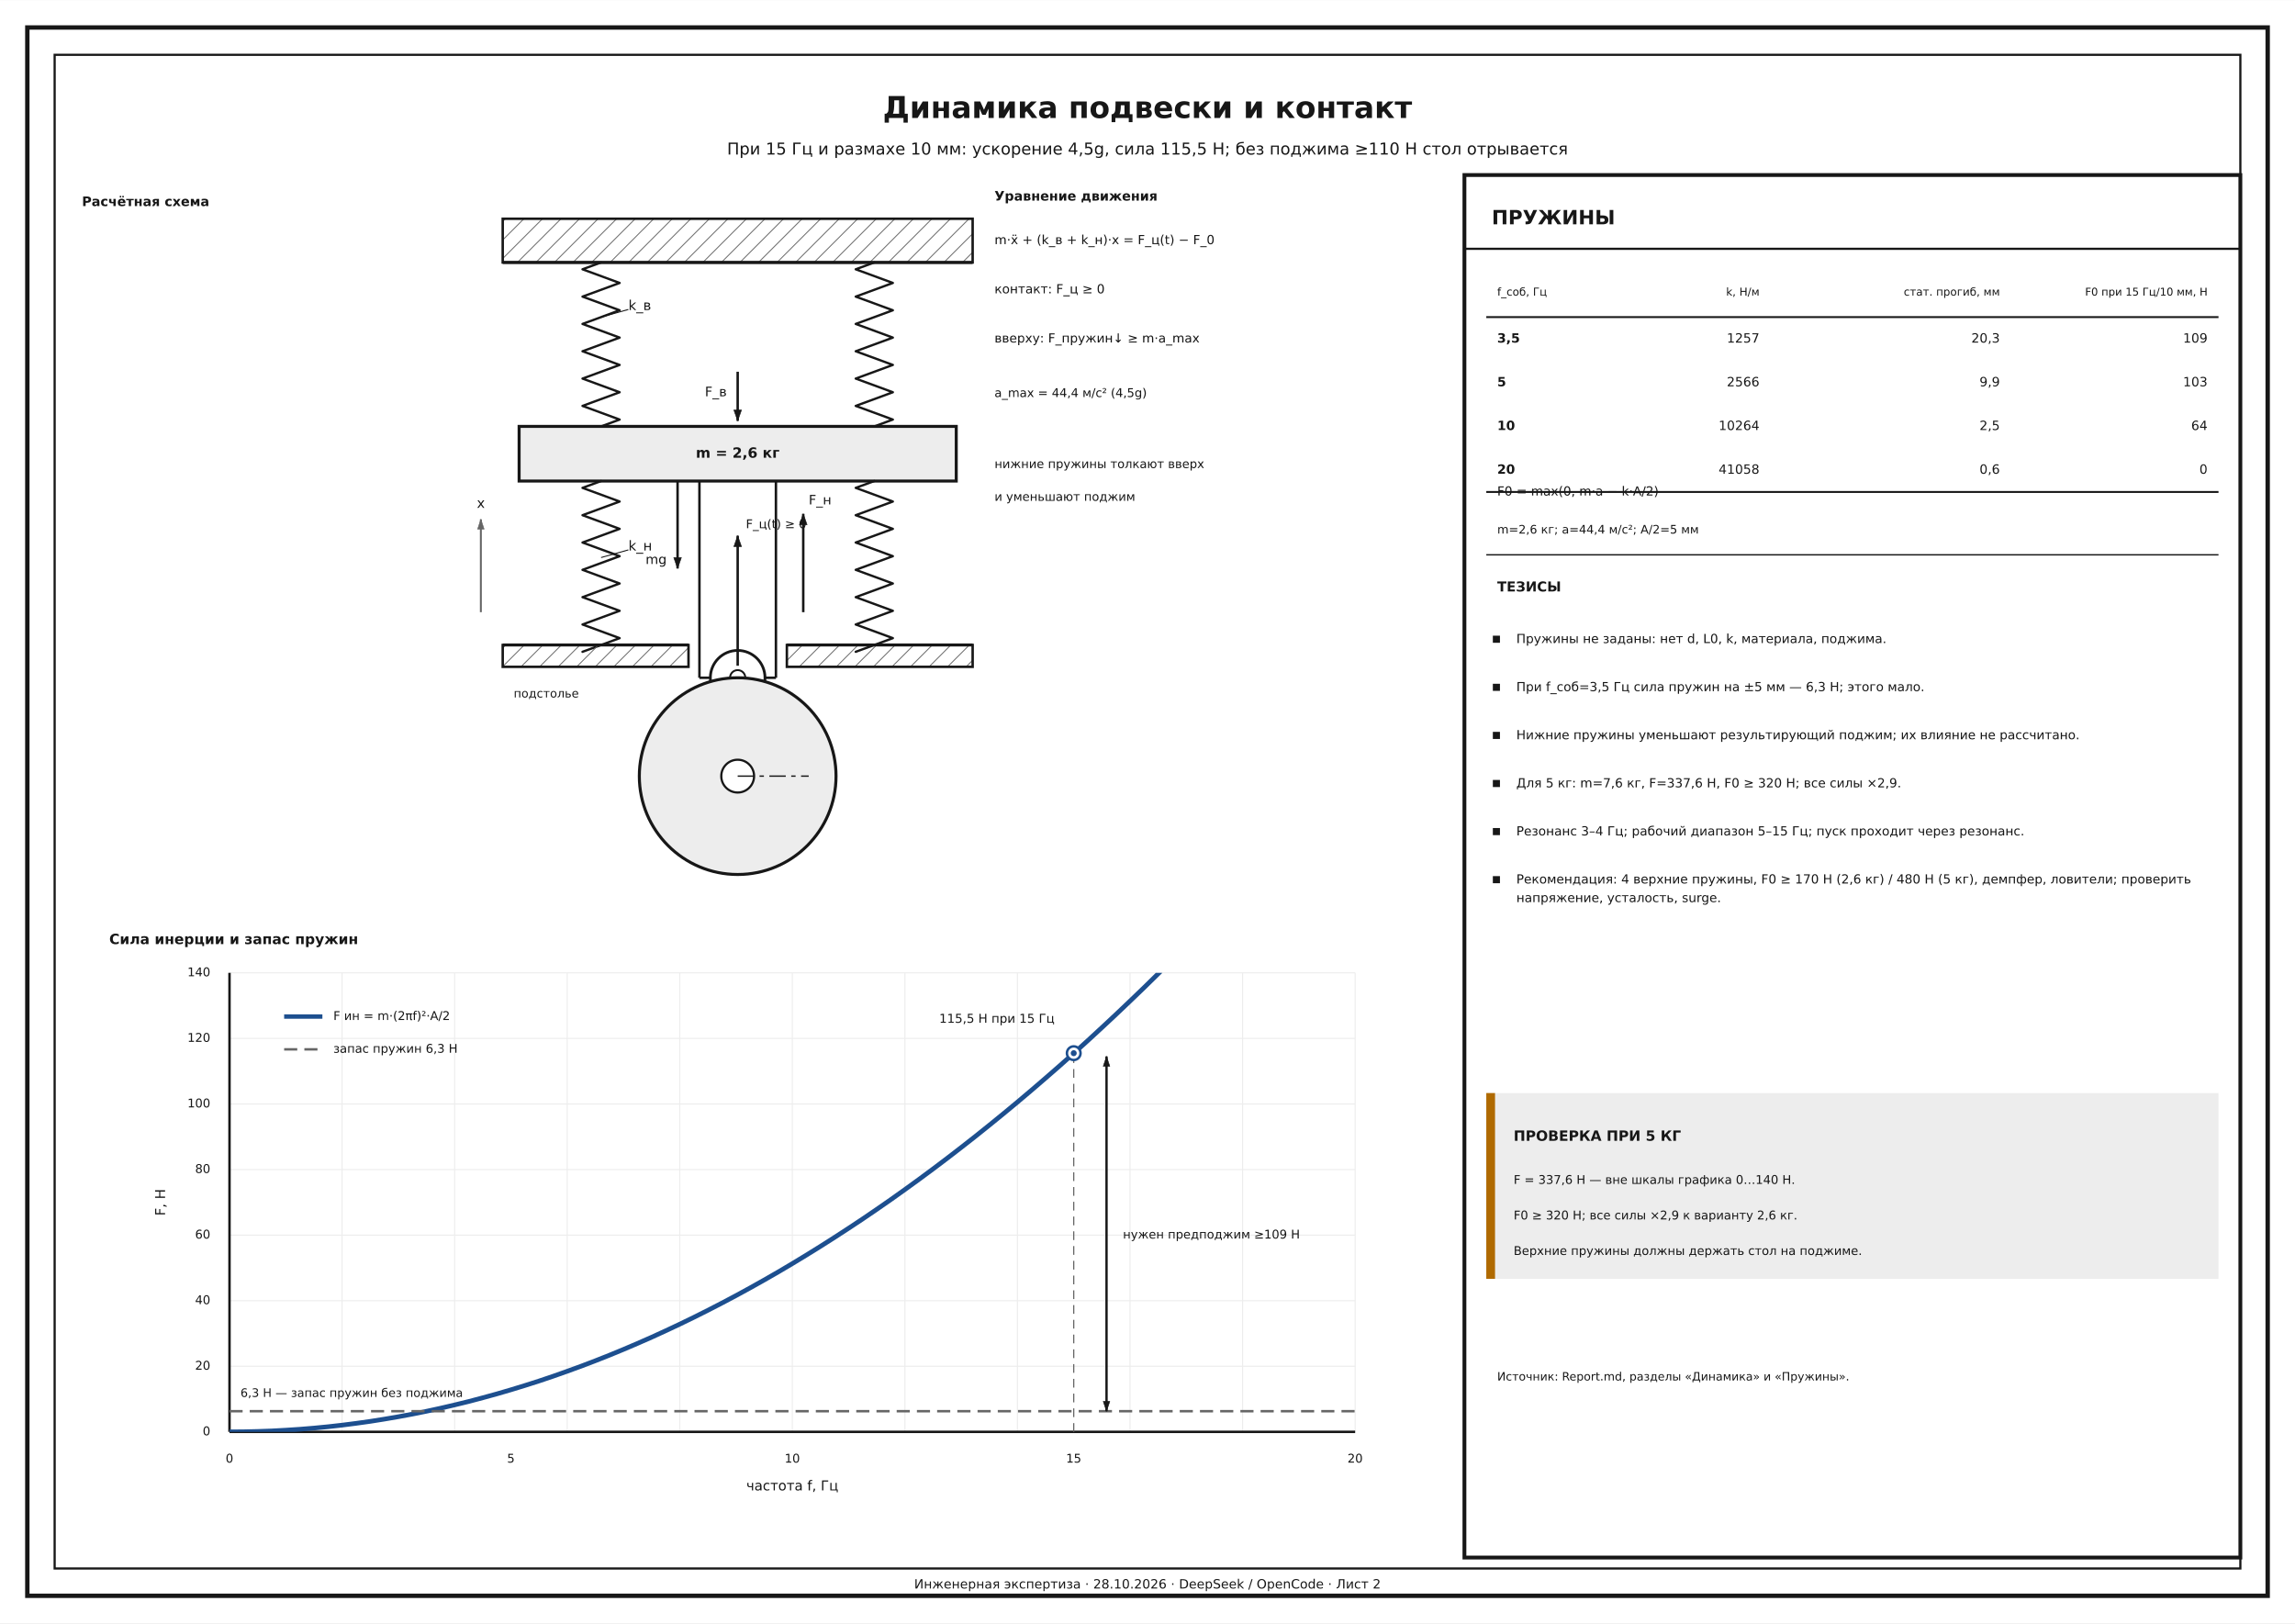
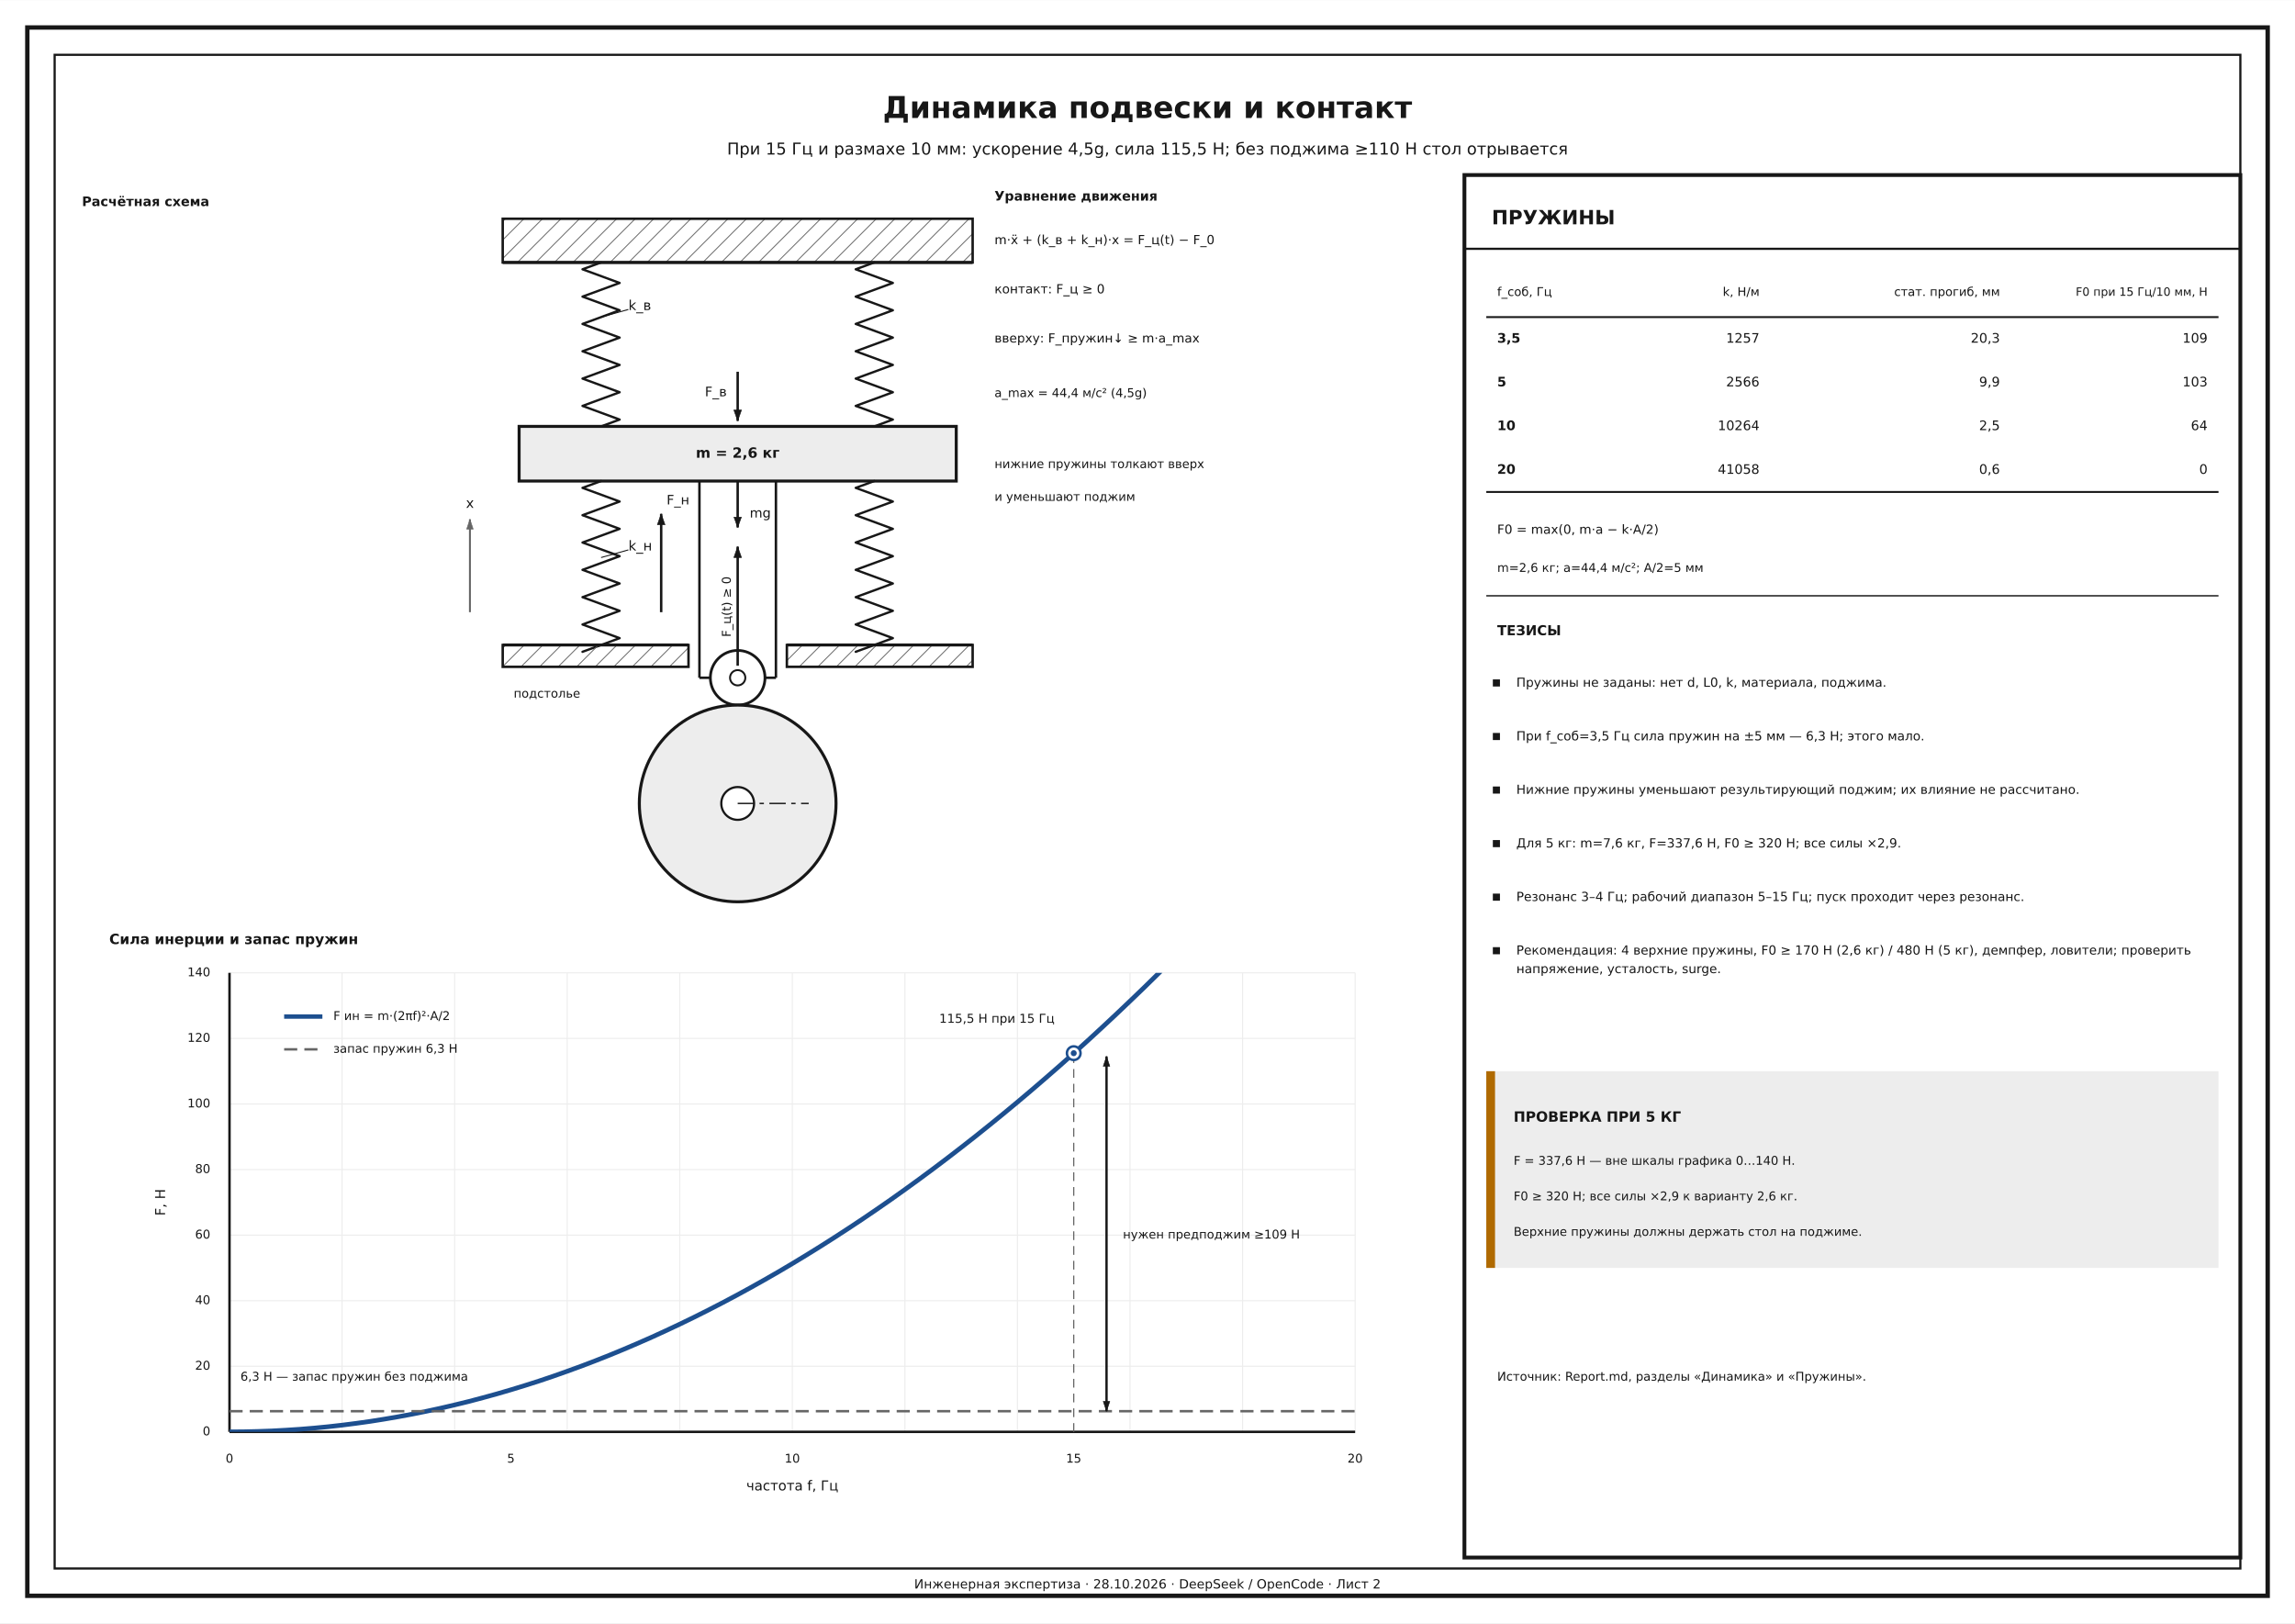
<svg xmlns="http://www.w3.org/2000/svg" width="3307" height="2339" viewBox="0 0 420 297">
  <defs>
    <pattern id="hatch" patternUnits="userSpaceOnUse" width="2.4" height="2.4" patternTransform="rotate(45)">
      <line x1="0" y1="0" x2="0" y2="2.4" stroke="#666666" stroke-width="0.3" />
    </pattern>
    <clipPath id="clipDyn">
      <rect x="42" y="178" width="206" height="84" />
    </clipPath>
  </defs>
  <style>
  text { font-family: 'DejaVu Sans', Arial, sans-serif; fill: #171717; }
</style>
  <rect x="0" y="0" width="420" height="297" fill="#ffffff" />
  <rect x="5" y="5" width="410" height="287" fill="#ffffff" stroke="#171717" stroke-width="0.8" />
  <rect x="10" y="10" width="400" height="277" fill="none" stroke="#171717" stroke-width="0.4" />
  <text x="210" y="20" font-size="5.5" text-anchor="middle" font-weight="bold" fill="#171717" dominant-baseline="middle">Динамика подвески и контакт</text>
  <text x="210" y="27.4" font-size="3" text-anchor="middle" font-weight="normal" fill="#666666" dominant-baseline="middle">При 15 Гц и размахе 10 мм: ускорение 4,5g, сила 115,5 Н; без поджима ≥110 Н стол отрывается</text>
  <text x="15" y="37" font-size="2.4" text-anchor="start" font-weight="bold" fill="#666666" dominant-baseline="middle">Расчётная схема</text>
  <rect x="92" y="40" width="86" height="8" fill="url(#hatch)" stroke="#171717" stroke-width="0.45" />
  <line x1="92" y1="48" x2="178" y2="48" stroke="#171717" stroke-width="0.55" />
  <polyline points="110,48 106.6,49.25 106.6,49.25 113.4,51.75 106.6,54.25 113.4,56.75 106.6,59.25 113.4,61.75 106.6,64.25 113.4,66.75 106.6,69.25 113.4,71.75 106.6,74.25 113.4,76.75 106.6,79.25 110,78 110,78" fill="none" stroke="#171717" stroke-width="0.42" stroke-linecap="round" stroke-linejoin="round" />
  <polyline points="160,48 156.6,49.25 156.6,49.25 163.4,51.75 156.6,54.25 163.4,56.75 156.6,59.25 163.4,61.75 156.6,64.25 163.4,66.75 156.6,69.25 163.4,71.75 156.6,74.25 163.4,76.75 156.6,79.25 160,78 160,78" fill="none" stroke="#171717" stroke-width="0.42" stroke-linecap="round" stroke-linejoin="round" />
  <text x="115" y="56" font-size="2.5" text-anchor="start" font-weight="normal" fill="#171717" dominant-baseline="middle">k_в</text>
  <line x1="115" y1="56.6" x2="110" y2="58" stroke="#171717" stroke-width="0.18" />
  <rect x="95" y="78" width="80" height="10" fill="#ededed" stroke="#171717" stroke-width="0.55" />
  <text x="135" y="83" font-size="2.6" text-anchor="middle" font-weight="bold" fill="#171717" dominant-baseline="middle">m = 2,6 кг</text>
  <polyline points="110,88 106.6,89.25 106.6,89.25 113.4,91.75 106.6,94.25 113.4,96.75 106.6,99.25 113.4,101.75 106.6,104.25 113.4,106.75 106.6,109.25 113.4,111.75 106.6,114.25 113.4,116.75 106.6,119.25 110,118 110,118" fill="none" stroke="#171717" stroke-width="0.42" stroke-linecap="round" stroke-linejoin="round" />
  <polyline points="160,88 156.6,89.25 156.6,89.25 163.4,91.75 156.6,94.25 163.4,96.75 156.6,99.25 163.4,101.75 156.6,104.25 163.4,106.75 156.6,109.25 163.4,111.75 156.6,114.25 163.4,116.75 156.6,119.25 160,118 160,118" fill="none" stroke="#171717" stroke-width="0.42" stroke-linecap="round" stroke-linejoin="round" />
  <text x="115" y="100" font-size="2.5" text-anchor="start" font-weight="normal" fill="#171717" dominant-baseline="middle">k_н</text>
  <line x1="115" y1="100.6" x2="110" y2="102" stroke="#171717" stroke-width="0.18" />
  <rect x="92" y="118" width="34" height="4" fill="url(#hatch)" stroke="#171717" stroke-width="0.45" />
  <rect x="144" y="118" width="34" height="4" fill="url(#hatch)" stroke="#171717" stroke-width="0.45" />
  <line x1="92" y1="118" x2="126" y2="118" stroke="#171717" stroke-width="0.55" />
  <line x1="144" y1="118" x2="178" y2="118" stroke="#171717" stroke-width="0.55" />
-   <text x="94" y="127" font-size="2.15" text-anchor="start" font-weight="normal" fill="#666666" dominant-baseline="middle">подстолье</text>
+   <text x="94" y="127" font-size="2.2" text-anchor="start" font-weight="normal" fill="#666666" dominant-baseline="middle">подстолье</text>
  <line x1="128" y1="88" x2="128" y2="124" stroke="#171717" stroke-width="0.45" />
  <line x1="142" y1="88" x2="142" y2="124" stroke="#171717" stroke-width="0.45" />
  <line x1="128" y1="124" x2="142" y2="124" stroke="#171717" stroke-width="0.45" />
  <circle cx="135" cy="124" r="5" fill="#ffffff" stroke="#171717" stroke-width="0.5" />
  <circle cx="135" cy="124" r="1.4" fill="#ffffff" stroke="#171717" stroke-width="0.35" />
-   <circle cx="135" cy="142" r="18" fill="#ededed" stroke="#171717" stroke-width="0.55" />
-   <circle cx="135" cy="142" r="3" fill="#ffffff" stroke="#171717" stroke-width="0.4" />
-   <line x1="135" y1="142" x2="148" y2="142" stroke="#171717" stroke-width="0.25" stroke-dasharray="3 1 0.8 1" />
-   <line x1="124" y1="88" x2="124" y2="104" stroke="#171717" stroke-width="0.45" />
-   <polygon points="124,104 124.7,102 123.3,102" fill="#171717" stroke="#171717" stroke-width="0.1" stroke-linejoin="round" />
-   <text x="122" y="102.5" font-size="2.4" text-anchor="end" font-weight="normal" fill="#171717" dominant-baseline="middle">mg</text>
+   <circle cx="135" cy="147" r="18" fill="#ededed" stroke="#171717" stroke-width="0.55" />
+   <circle cx="135" cy="147" r="3" fill="#ffffff" stroke="#171717" stroke-width="0.4" />
+   <line x1="135" y1="147" x2="148" y2="147" stroke="#171717" stroke-width="0.25" stroke-dasharray="3 1 0.8 1" />
+   <line x1="135" y1="88" x2="135" y2="96.5" stroke="#171717" stroke-width="0.45" />
+   <polygon points="135,96.5 135.68,94.6 134.32,94.6" fill="#171717" stroke="#171717" stroke-width="0.1" stroke-linejoin="round" />
+   <text x="137.2" y="94" font-size="2.4" text-anchor="start" font-weight="normal" fill="#171717" dominant-baseline="middle">mg</text>
  <line x1="135" y1="68" x2="135" y2="77" stroke="#171717" stroke-width="0.45" />
  <polygon points="135,77 135.7,75 134.3,75" fill="#171717" stroke="#171717" stroke-width="0.1" stroke-linejoin="round" />
  <text x="133" y="71.8" font-size="2.4" text-anchor="end" font-weight="normal" fill="#171717" dominant-baseline="middle">F_в</text>
-   <line x1="147" y1="112" x2="147" y2="94" stroke="#171717" stroke-width="0.45" />
-   <polygon points="147,94 146.3,96 147.7,96" fill="#171717" stroke="#171717" stroke-width="0.1" stroke-linejoin="round" />
-   <text x="148" y="91.6" font-size="2.4" text-anchor="start" font-weight="normal" fill="#171717" dominant-baseline="middle">F_н</text>
-   <line x1="135" y1="121.8" x2="135" y2="98" stroke="#171717" stroke-width="0.45" />
-   <polygon points="135,98 134.3,100 135.7,100" fill="#171717" stroke="#171717" stroke-width="0.1" stroke-linejoin="round" />
-   <text x="136.5" y="96" font-size="2.2" text-anchor="start" font-weight="normal" fill="#171717" dominant-baseline="middle">F_ц(t) ≥ 0</text>
-   <line x1="88" y1="112" x2="88" y2="95" stroke="#666666" stroke-width="0.35" />
-   <polygon points="88,95 87.4,96.8 88.6,96.8" fill="#666666" stroke="#666666" stroke-width="0.1" stroke-linejoin="round" />
-   <text x="88" y="92.2" font-size="2.5" text-anchor="middle" font-weight="normal" fill="#666666" dominant-baseline="middle">x</text>
+   <line x1="121" y1="112" x2="121" y2="94" stroke="#171717" stroke-width="0.45" />
+   <polygon points="121,94 120.3,96 121.7,96" fill="#171717" stroke="#171717" stroke-width="0.1" stroke-linejoin="round" />
+   <text x="122" y="91.6" font-size="2.4" text-anchor="start" font-weight="normal" fill="#171717" dominant-baseline="middle">F_н</text>
+   <line x1="135" y1="121.8" x2="135" y2="100" stroke="#171717" stroke-width="0.45" />
+   <polygon points="135,100 134.3,102 135.7,102" fill="#171717" stroke="#171717" stroke-width="0.1" stroke-linejoin="round" />
+   <g transform="rotate(-90 133.1 111)">
+     <text x="133.1" y="111" font-size="2.2" text-anchor="middle" font-weight="normal" fill="#171717" dominant-baseline="middle">F_ц(t) ≥ 0</text>
+   </g>
+   <line x1="86" y1="112" x2="86" y2="95" stroke="#666666" stroke-width="0.35" />
+   <polygon points="86,95 85.4,96.8 86.6,96.8" fill="#666666" stroke="#666666" stroke-width="0.1" stroke-linejoin="round" />
+   <text x="86" y="92.2" font-size="2.5" text-anchor="middle" font-weight="normal" fill="#666666" dominant-baseline="middle">x</text>
  <text x="182" y="36" font-size="2.4" text-anchor="start" font-weight="bold" fill="#666666" dominant-baseline="middle">Уравнение движения</text>
  <text x="182" y="44" font-size="2.3" text-anchor="start" font-weight="normal" fill="#171717" dominant-baseline="middle">m·ẍ + (k_в + k_н)·x = F_ц(t) − F_0</text>
  <text x="182" y="53" font-size="2.3" text-anchor="start" font-weight="normal" fill="#171717" dominant-baseline="middle">контакт: F_ц ≥ 0</text>
  <text x="182" y="62" font-size="2.3" text-anchor="start" font-weight="normal" fill="#171717" dominant-baseline="middle">вверху: F_пружин↓ ≥ m·a_max</text>
  <text x="182" y="72" font-size="2.2" text-anchor="start" font-weight="normal" fill="#666666" dominant-baseline="middle">a_max = 44,4 м/с² (4,5g)</text>
  <text x="182" y="85" font-size="2.2" text-anchor="start" font-weight="normal" fill="#171717" dominant-baseline="middle">нижние пружины толкают вверх</text>
  <text x="182" y="91" font-size="2.2" text-anchor="start" font-weight="normal" fill="#171717" dominant-baseline="middle">и уменьшают поджим</text>
  <text x="20" y="172" font-size="2.6" text-anchor="start" font-weight="bold" fill="#171717" dominant-baseline="middle">Сила инерции и запас пружин</text>
  <line x1="42" y1="178" x2="42" y2="262" stroke="#ededed" stroke-width="0.2" />
  <line x1="62.6" y1="178" x2="62.6" y2="262" stroke="#ededed" stroke-width="0.2" />
  <line x1="83.2" y1="178" x2="83.2" y2="262" stroke="#ededed" stroke-width="0.2" />
  <line x1="103.8" y1="178" x2="103.8" y2="262" stroke="#ededed" stroke-width="0.2" />
  <line x1="124.4" y1="178" x2="124.4" y2="262" stroke="#ededed" stroke-width="0.2" />
  <line x1="145" y1="178" x2="145" y2="262" stroke="#ededed" stroke-width="0.2" />
  <line x1="165.6" y1="178" x2="165.6" y2="262" stroke="#ededed" stroke-width="0.2" />
  <line x1="186.2" y1="178" x2="186.2" y2="262" stroke="#ededed" stroke-width="0.2" />
  <line x1="206.8" y1="178" x2="206.8" y2="262" stroke="#ededed" stroke-width="0.2" />
  <line x1="227.4" y1="178" x2="227.4" y2="262" stroke="#ededed" stroke-width="0.2" />
  <line x1="248" y1="178" x2="248" y2="262" stroke="#ededed" stroke-width="0.2" />
  <text x="42" y="267" font-size="2.2" text-anchor="middle" font-weight="normal" fill="#171717" dominant-baseline="middle">0</text>
  <text x="93.5" y="267" font-size="2.2" text-anchor="middle" font-weight="normal" fill="#171717" dominant-baseline="middle">5</text>
  <text x="145" y="267" font-size="2.2" text-anchor="middle" font-weight="normal" fill="#171717" dominant-baseline="middle">10</text>
  <text x="196.5" y="267" font-size="2.2" text-anchor="middle" font-weight="normal" fill="#171717" dominant-baseline="middle">15</text>
  <text x="248" y="267" font-size="2.2" text-anchor="middle" font-weight="normal" fill="#171717" dominant-baseline="middle">20</text>
  <line x1="42" y1="262" x2="248" y2="262" stroke="#ededed" stroke-width="0.2" />
  <text x="38.5" y="262" font-size="2.2" text-anchor="end" font-weight="normal" fill="#171717" dominant-baseline="middle">0</text>
  <line x1="42" y1="250" x2="248" y2="250" stroke="#ededed" stroke-width="0.2" />
  <text x="38.5" y="250" font-size="2.2" text-anchor="end" font-weight="normal" fill="#171717" dominant-baseline="middle">20</text>
  <line x1="42" y1="238" x2="248" y2="238" stroke="#ededed" stroke-width="0.2" />
  <text x="38.5" y="238" font-size="2.2" text-anchor="end" font-weight="normal" fill="#171717" dominant-baseline="middle">40</text>
  <line x1="42" y1="226" x2="248" y2="226" stroke="#ededed" stroke-width="0.2" />
  <text x="38.5" y="226" font-size="2.2" text-anchor="end" font-weight="normal" fill="#171717" dominant-baseline="middle">60</text>
  <line x1="42" y1="214" x2="248" y2="214" stroke="#ededed" stroke-width="0.2" />
  <text x="38.5" y="214" font-size="2.2" text-anchor="end" font-weight="normal" fill="#171717" dominant-baseline="middle">80</text>
  <line x1="42" y1="202" x2="248" y2="202" stroke="#ededed" stroke-width="0.2" />
  <text x="38.5" y="202" font-size="2.2" text-anchor="end" font-weight="normal" fill="#171717" dominant-baseline="middle">100</text>
  <line x1="42" y1="190" x2="248" y2="190" stroke="#ededed" stroke-width="0.2" />
  <text x="38.5" y="190" font-size="2.2" text-anchor="end" font-weight="normal" fill="#171717" dominant-baseline="middle">120</text>
  <line x1="42" y1="178" x2="248" y2="178" stroke="#ededed" stroke-width="0.2" />
  <text x="38.5" y="178" font-size="2.2" text-anchor="end" font-weight="normal" fill="#171717" dominant-baseline="middle">140</text>
  <line x1="42" y1="262" x2="248" y2="262" stroke="#171717" stroke-width="0.45" />
  <line x1="42" y1="178" x2="42" y2="262" stroke="#171717" stroke-width="0.45" />
  <text x="145" y="272" font-size="2.5" text-anchor="middle" font-weight="normal" fill="#171717" dominant-baseline="middle">частота f, Гц</text>
-   <text x="29.5" y="220" font-size="2.5" text-anchor="middle" font-weight="normal" fill="#171717" dominant-baseline="middle" transform="rotate(-90 29.5 220)">F, Н</text>
+   <g transform="rotate(-90 29.5 220)">
+     <text x="29.5" y="220" font-size="2.5" text-anchor="middle" font-weight="normal" fill="#171717" dominant-baseline="middle">F, Н</text>
+   </g>
  <g clip-path="url(#clipDyn)">
    <polyline points="42,262 44.58,261.98 47.15,261.92 49.73,261.83 52.3,261.69 54.88,261.52 57.45,261.31 60.03,261.06 62.6,260.77 65.18,260.44 67.75,260.08 70.33,259.67 72.9,259.23 75.47,258.75 78.05,258.23 80.63,257.67 83.2,257.07 85.78,256.44 88.35,255.76 90.93,255.05 93.5,254.3 96.08,253.51 98.65,252.69 101.23,251.82 103.8,250.91 106.38,249.97 108.95,248.99 111.53,247.97 114.1,246.91 116.68,245.81 119.25,244.68 121.83,243.5 124.4,242.29 126.98,241.04 129.55,239.75 132.13,238.42 134.7,237.06 137.28,235.65 139.85,234.21 142.43,232.73 145,231.21 147.57,229.65 150.15,228.05 152.73,226.41 155.3,224.74 157.88,223.03 160.45,221.28 163.03,219.49 165.6,217.66 168.18,215.79 170.75,213.89 173.33,211.94 175.9,209.96 178.48,207.94 181.05,205.88 183.63,203.78 186.2,201.65 188.78,199.47 191.35,197.26 193.93,195.01 196.5,192.72 199.08,190.39 201.65,188.02 204.23,185.61 206.8,183.17 209.38,180.69 211.95,178.17 214.53,175.61 217.1,173.01 219.68,170.37 222.25,167.7 224.83,166 227.4,166 229.98,166 232.55,166 235.13,166 237.7,166 240.28,166 242.85,166 245.43,166 248,166" fill="none" stroke="#1d4f8f" stroke-width="0.85" stroke-linecap="round" stroke-linejoin="round" />
  </g>
  <line x1="42" y1="258.22" x2="248" y2="258.22" stroke="#666666" stroke-width="0.45" stroke-dasharray="2.4 1.3" />
-   <text x="44" y="255" font-size="2.15" text-anchor="start" font-weight="normal" fill="#666666" dominant-baseline="middle">6,3 Н — запас пружин без поджима</text>
+   <text x="44" y="252" font-size="2.2" text-anchor="start" font-weight="normal" fill="#666666" dominant-baseline="middle">6,3 Н — запас пружин без поджима</text>
  <line x1="196.5" y1="262" x2="196.5" y2="192.7" stroke="#666666" stroke-width="0.22" stroke-dasharray="1.6 1.1" />
  <circle cx="196.5" cy="192.7" r="1.25" fill="#ffffff" stroke="#1d4f8f" stroke-width="0.45" />
  <circle cx="196.5" cy="192.7" r="0.55" fill="#1d4f8f" stroke="none" stroke-width="0.45" />
  <text x="193" y="186.5" font-size="2.25" text-anchor="end" font-weight="normal" fill="#171717" dominant-baseline="middle">115,5 Н при 15 Гц</text>
  <line x1="202.5" y1="258.22" x2="202.5" y2="193.3" stroke="#171717" stroke-width="0.35" />
  <polygon points="202.5,193.3 201.9,195.1 203.1,195.1" fill="#171717" stroke="#171717" stroke-width="0.1" stroke-linejoin="round" />
  <line x1="202.5" y1="193.3" x2="202.5" y2="258.22" stroke="#171717" stroke-width="0.35" />
  <polygon points="202.5,258.22 203.1,256.42 201.9,256.42" fill="#171717" stroke="#171717" stroke-width="0.1" stroke-linejoin="round" />
  <text x="205.5" y="226" font-size="2.2" text-anchor="start" font-weight="normal" fill="#171717" dominant-baseline="middle">нужен предподжим ≥109 Н</text>
  <line x1="52" y1="186" x2="59" y2="186" stroke="#1d4f8f" stroke-width="0.8" />
  <text x="61" y="186" font-size="2.2" text-anchor="start" font-weight="normal" fill="#171717" dominant-baseline="middle">F ин = m·(2πf)²·A/2</text>
  <line x1="52" y1="192" x2="59" y2="192" stroke="#666666" stroke-width="0.45" stroke-dasharray="2.4 1.3" />
  <text x="61" y="192" font-size="2.2" text-anchor="start" font-weight="normal" fill="#171717" dominant-baseline="middle">запас пружин 6,3 Н</text>
  <rect x="268" y="32" width="142" height="253" fill="#ffffff" stroke="#171717" stroke-width="0.7" />
  <text x="273" y="40" font-size="3.6" text-anchor="start" font-weight="bold" fill="#171717" dominant-baseline="middle">ПРУЖИНЫ</text>
  <line x1="268" y1="45.5" x2="410" y2="45.5" stroke="#171717" stroke-width="0.4" />
-   <text x="274" y="53.5" font-size="2" text-anchor="start" font-weight="normal" fill="#666666" dominant-baseline="middle">f_соб, Гц</text>
-   <text x="322" y="53.5" font-size="2" text-anchor="end" font-weight="normal" fill="#666666" dominant-baseline="middle">k, Н/м</text>
-   <text x="366" y="53.5" font-size="2" text-anchor="end" font-weight="normal" fill="#666666" dominant-baseline="middle">стат. прогиб, мм</text>
-   <text x="404" y="53.5" font-size="1.95" text-anchor="end" font-weight="normal" fill="#666666" dominant-baseline="middle">F0 при 15 Гц/10 мм, Н</text>
+   <text x="274" y="53.5" font-size="2.2" text-anchor="start" font-weight="normal" fill="#666666" dominant-baseline="middle">f_соб, Гц</text>
+   <text x="322" y="53.5" font-size="2.2" text-anchor="end" font-weight="normal" fill="#666666" dominant-baseline="middle">k, Н/м</text>
+   <text x="366" y="53.5" font-size="2.2" text-anchor="end" font-weight="normal" fill="#666666" dominant-baseline="middle">стат. прогиб, мм</text>
+   <text x="404" y="53.5" font-size="2.1" text-anchor="end" font-weight="normal" fill="#666666" dominant-baseline="middle">F0 при 15 Гц/10 мм, Н</text>
  <line x1="272" y1="58" x2="406" y2="58" stroke="#171717" stroke-width="0.35" />
-   <text x="274" y="62" font-size="2.35" text-anchor="start" font-weight="bold" fill="#171717" dominant-baseline="middle">3,5</text>
-   <text x="322" y="62" font-size="2.35" text-anchor="end" font-weight="normal" fill="#171717" dominant-baseline="middle">1257</text>
-   <text x="366" y="62" font-size="2.35" text-anchor="end" font-weight="normal" fill="#171717" dominant-baseline="middle">20,3</text>
-   <text x="404" y="62" font-size="2.35" text-anchor="end" font-weight="normal" fill="#171717" dominant-baseline="middle">109</text>
-   <text x="274" y="70" font-size="2.35" text-anchor="start" font-weight="bold" fill="#171717" dominant-baseline="middle">5</text>
-   <text x="322" y="70" font-size="2.35" text-anchor="end" font-weight="normal" fill="#171717" dominant-baseline="middle">2566</text>
-   <text x="366" y="70" font-size="2.35" text-anchor="end" font-weight="normal" fill="#171717" dominant-baseline="middle">9,9</text>
-   <text x="404" y="70" font-size="2.35" text-anchor="end" font-weight="normal" fill="#171717" dominant-baseline="middle">103</text>
-   <text x="274" y="78" font-size="2.35" text-anchor="start" font-weight="bold" fill="#171717" dominant-baseline="middle">10</text>
-   <text x="322" y="78" font-size="2.35" text-anchor="end" font-weight="normal" fill="#171717" dominant-baseline="middle">10264</text>
-   <text x="366" y="78" font-size="2.35" text-anchor="end" font-weight="normal" fill="#171717" dominant-baseline="middle">2,5</text>
-   <text x="404" y="78" font-size="2.35" text-anchor="end" font-weight="normal" fill="#171717" dominant-baseline="middle">64</text>
-   <text x="274" y="86" font-size="2.35" text-anchor="start" font-weight="bold" fill="#171717" dominant-baseline="middle">20</text>
-   <text x="322" y="86" font-size="2.35" text-anchor="end" font-weight="normal" fill="#171717" dominant-baseline="middle">41058</text>
-   <text x="366" y="86" font-size="2.35" text-anchor="end" font-weight="normal" fill="#171717" dominant-baseline="middle">0,6</text>
-   <text x="404" y="86" font-size="2.35" text-anchor="end" font-weight="normal" fill="#171717" dominant-baseline="middle">0</text>
+   <text x="274" y="62" font-size="2.4" text-anchor="start" font-weight="bold" fill="#171717" dominant-baseline="middle">3,5</text>
+   <text x="322" y="62" font-size="2.4" text-anchor="end" font-weight="normal" fill="#171717" dominant-baseline="middle">1257</text>
+   <text x="366" y="62" font-size="2.4" text-anchor="end" font-weight="normal" fill="#171717" dominant-baseline="middle">20,3</text>
+   <text x="404" y="62" font-size="2.4" text-anchor="end" font-weight="normal" fill="#171717" dominant-baseline="middle">109</text>
+   <text x="274" y="70" font-size="2.4" text-anchor="start" font-weight="bold" fill="#171717" dominant-baseline="middle">5</text>
+   <text x="322" y="70" font-size="2.4" text-anchor="end" font-weight="normal" fill="#171717" dominant-baseline="middle">2566</text>
+   <text x="366" y="70" font-size="2.4" text-anchor="end" font-weight="normal" fill="#171717" dominant-baseline="middle">9,9</text>
+   <text x="404" y="70" font-size="2.4" text-anchor="end" font-weight="normal" fill="#171717" dominant-baseline="middle">103</text>
+   <text x="274" y="78" font-size="2.4" text-anchor="start" font-weight="bold" fill="#171717" dominant-baseline="middle">10</text>
+   <text x="322" y="78" font-size="2.4" text-anchor="end" font-weight="normal" fill="#171717" dominant-baseline="middle">10264</text>
+   <text x="366" y="78" font-size="2.4" text-anchor="end" font-weight="normal" fill="#171717" dominant-baseline="middle">2,5</text>
+   <text x="404" y="78" font-size="2.4" text-anchor="end" font-weight="normal" fill="#171717" dominant-baseline="middle">64</text>
+   <text x="274" y="86" font-size="2.4" text-anchor="start" font-weight="bold" fill="#171717" dominant-baseline="middle">20</text>
+   <text x="322" y="86" font-size="2.4" text-anchor="end" font-weight="normal" fill="#171717" dominant-baseline="middle">41058</text>
+   <text x="366" y="86" font-size="2.4" text-anchor="end" font-weight="normal" fill="#171717" dominant-baseline="middle">0,6</text>
+   <text x="404" y="86" font-size="2.4" text-anchor="end" font-weight="normal" fill="#171717" dominant-baseline="middle">0</text>
  <line x1="272" y1="90" x2="406" y2="90" stroke="#171717" stroke-width="0.35" />
-   <text x="274" y="90" font-size="2.3" text-anchor="start" font-weight="normal" fill="#171717" dominant-baseline="middle">F0 = max(0, m·a − k·A/2)</text>
-   <text x="274" y="97" font-size="2.15" text-anchor="start" font-weight="normal" fill="#666666" dominant-baseline="middle">m=2,6 кг; a=44,4 м/с²; A/2=5 мм</text>
-   <line x1="272" y1="101.5" x2="406" y2="101.5" stroke="#171717" stroke-width="0.25" />
-   <text x="274" y="107.5" font-size="2.5" text-anchor="start" font-weight="bold" fill="#666666" dominant-baseline="middle">ТЕЗИСЫ</text>
-   <rect x="273.2" y="116.3" width="1.3" height="1.3" fill="#171717" stroke="none" stroke-width="0.45" />
-   <text x="277.5" y="117" font-size="2.3" text-anchor="start" font-weight="normal" fill="#171717" dominant-baseline="middle">Пружины не заданы: нет d, L0, k, материала, поджима.</text>
-   <rect x="273.2" y="125.1" width="1.3" height="1.3" fill="#171717" stroke="none" stroke-width="0.45" />
-   <text x="277.5" y="125.8" font-size="2.3" text-anchor="start" font-weight="normal" fill="#171717" dominant-baseline="middle">При f_соб=3,5 Гц сила пружин на ±5 мм — 6,3 Н; этого мало.</text>
-   <rect x="273.2" y="133.9" width="1.3" height="1.3" fill="#171717" stroke="none" stroke-width="0.45" />
-   <text x="277.5" y="134.6" font-size="2.3" text-anchor="start" font-weight="normal" fill="#171717" dominant-baseline="middle">Нижние пружины уменьшают результирующий поджим; их влияние не рассчитано.</text>
-   <rect x="273.2" y="142.7" width="1.3" height="1.3" fill="#171717" stroke="none" stroke-width="0.45" />
-   <text x="277.5" y="143.4" font-size="2.3" text-anchor="start" font-weight="normal" fill="#171717" dominant-baseline="middle">Для 5 кг: m=7,6 кг, F=337,6 Н, F0 ≥ 320 Н; все силы ×2,9.</text>
-   <rect x="273.2" y="151.5" width="1.3" height="1.3" fill="#171717" stroke="none" stroke-width="0.45" />
-   <text x="277.5" y="152.2" font-size="2.3" text-anchor="start" font-weight="normal" fill="#171717" dominant-baseline="middle">Резонанс 3–4 Гц; рабочий диапазон 5–15 Гц; пуск проходит через резонанс.</text>
-   <rect x="273.2" y="160.3" width="1.3" height="1.3" fill="#171717" stroke="none" stroke-width="0.45" />
-   <text x="277.5" y="161" font-size="2.3" text-anchor="start" font-weight="normal" fill="#171717" dominant-baseline="middle">Рекомендация: 4 верхние пружины, F0 ≥ 170 Н (2,6 кг) / 480 Н (5 кг), демпфер, ловители; проверить</text>
-   <text x="277.5" y="164.4" font-size="2.3" text-anchor="start" font-weight="normal" fill="#171717" dominant-baseline="middle">напряжение, усталость, surge.</text>
-   <rect x="272" y="200" width="134" height="34" fill="#ededed" stroke="none" stroke-width="0.45" />
-   <rect x="272" y="200" width="1.6" height="34" fill="#b06a00" stroke="none" stroke-width="0.45" />
-   <text x="277" y="208" font-size="2.6" text-anchor="start" font-weight="bold" fill="#b06a00" dominant-baseline="middle">ПРОВЕРКА ПРИ 5 КГ</text>
-   <text x="277" y="216" font-size="2.2" text-anchor="start" font-weight="normal" fill="#171717" dominant-baseline="middle">F = 337,6 Н — вне шкалы графика 0…140 Н.</text>
-   <text x="277" y="222.5" font-size="2.2" text-anchor="start" font-weight="normal" fill="#171717" dominant-baseline="middle">F0 ≥ 320 Н; все силы ×2,9 к варианту 2,6 кг.</text>
-   <text x="277" y="229" font-size="2.2" text-anchor="start" font-weight="normal" fill="#171717" dominant-baseline="middle">Верхние пружины должны держать стол на поджиме.</text>
-   <text x="274" y="252" font-size="2.1" text-anchor="start" font-weight="normal" fill="#666666" dominant-baseline="middle">Источник: Report.md, разделы «Динамика» и «Пружины».</text>
+   <text x="274" y="97" font-size="2.3" text-anchor="start" font-weight="normal" fill="#171717" dominant-baseline="middle">F0 = max(0, m·a − k·A/2)</text>
+   <text x="274" y="104" font-size="2.2" text-anchor="start" font-weight="normal" fill="#666666" dominant-baseline="middle">m=2,6 кг; a=44,4 м/с²; A/2=5 мм</text>
+   <line x1="272" y1="109" x2="406" y2="109" stroke="#171717" stroke-width="0.25" />
+   <text x="274" y="115.5" font-size="2.5" text-anchor="start" font-weight="bold" fill="#666666" dominant-baseline="middle">ТЕЗИСЫ</text>
+   <rect x="273.2" y="124.3" width="1.3" height="1.3" fill="#171717" stroke="none" stroke-width="0.45" />
+   <text x="277.5" y="125" font-size="2.3" text-anchor="start" font-weight="normal" fill="#171717" dominant-baseline="middle">Пружины не заданы: нет d, L0, k, материала, поджима.</text>
+   <rect x="273.2" y="134.1" width="1.3" height="1.3" fill="#171717" stroke="none" stroke-width="0.45" />
+   <text x="277.5" y="134.8" font-size="2.3" text-anchor="start" font-weight="normal" fill="#171717" dominant-baseline="middle">При f_соб=3,5 Гц сила пружин на ±5 мм — 6,3 Н; этого мало.</text>
+   <rect x="273.2" y="143.9" width="1.3" height="1.3" fill="#171717" stroke="none" stroke-width="0.45" />
+   <text x="277.5" y="144.6" font-size="2.3" text-anchor="start" font-weight="normal" fill="#171717" dominant-baseline="middle">Нижние пружины уменьшают результирующий поджим; их влияние не рассчитано.</text>
+   <rect x="273.2" y="153.7" width="1.3" height="1.3" fill="#171717" stroke="none" stroke-width="0.45" />
+   <text x="277.5" y="154.4" font-size="2.3" text-anchor="start" font-weight="normal" fill="#171717" dominant-baseline="middle">Для 5 кг: m=7,6 кг, F=337,6 Н, F0 ≥ 320 Н; все силы ×2,9.</text>
+   <rect x="273.2" y="163.5" width="1.3" height="1.3" fill="#171717" stroke="none" stroke-width="0.45" />
+   <text x="277.5" y="164.2" font-size="2.3" text-anchor="start" font-weight="normal" fill="#171717" dominant-baseline="middle">Резонанс 3–4 Гц; рабочий диапазон 5–15 Гц; пуск проходит через резонанс.</text>
+   <rect x="273.2" y="173.3" width="1.3" height="1.3" fill="#171717" stroke="none" stroke-width="0.45" />
+   <text x="277.5" y="174" font-size="2.3" text-anchor="start" font-weight="normal" fill="#171717" dominant-baseline="middle">Рекомендация: 4 верхние пружины, F0 ≥ 170 Н (2,6 кг) / 480 Н (5 кг), демпфер, ловители; проверить</text>
+   <text x="277.5" y="177.4" font-size="2.3" text-anchor="start" font-weight="normal" fill="#171717" dominant-baseline="middle">напряжение, усталость, surge.</text>
+   <rect x="272" y="196" width="134" height="36" fill="#ededed" stroke="none" stroke-width="0.45" />
+   <rect x="272" y="196" width="1.6" height="36" fill="#b06a00" stroke="none" stroke-width="0.45" />
+   <text x="277" y="204.5" font-size="2.6" text-anchor="start" font-weight="bold" fill="#b06a00" dominant-baseline="middle">ПРОВЕРКА ПРИ 5 КГ</text>
+   <text x="277" y="212.5" font-size="2.2" text-anchor="start" font-weight="normal" fill="#171717" dominant-baseline="middle">F = 337,6 Н — вне шкалы графика 0…140 Н.</text>
+   <text x="277" y="219" font-size="2.2" text-anchor="start" font-weight="normal" fill="#171717" dominant-baseline="middle">F0 ≥ 320 Н; все силы ×2,9 к варианту 2,6 кг.</text>
+   <text x="277" y="225.5" font-size="2.2" text-anchor="start" font-weight="normal" fill="#171717" dominant-baseline="middle">Верхние пружины должны держать стол на поджиме.</text>
+   <text x="274" y="252" font-size="2.2" text-anchor="start" font-weight="normal" fill="#666666" dominant-baseline="middle">Источник: Report.md, разделы «Динамика» и «Пружины».</text>
  <text x="210" y="290" font-size="2.35" text-anchor="middle" font-weight="normal" fill="#666666" dominant-baseline="middle">Инженерная экспертиза · 28.10.2026 · DeepSeek / OpenCode · Лист 2</text>
</svg>
